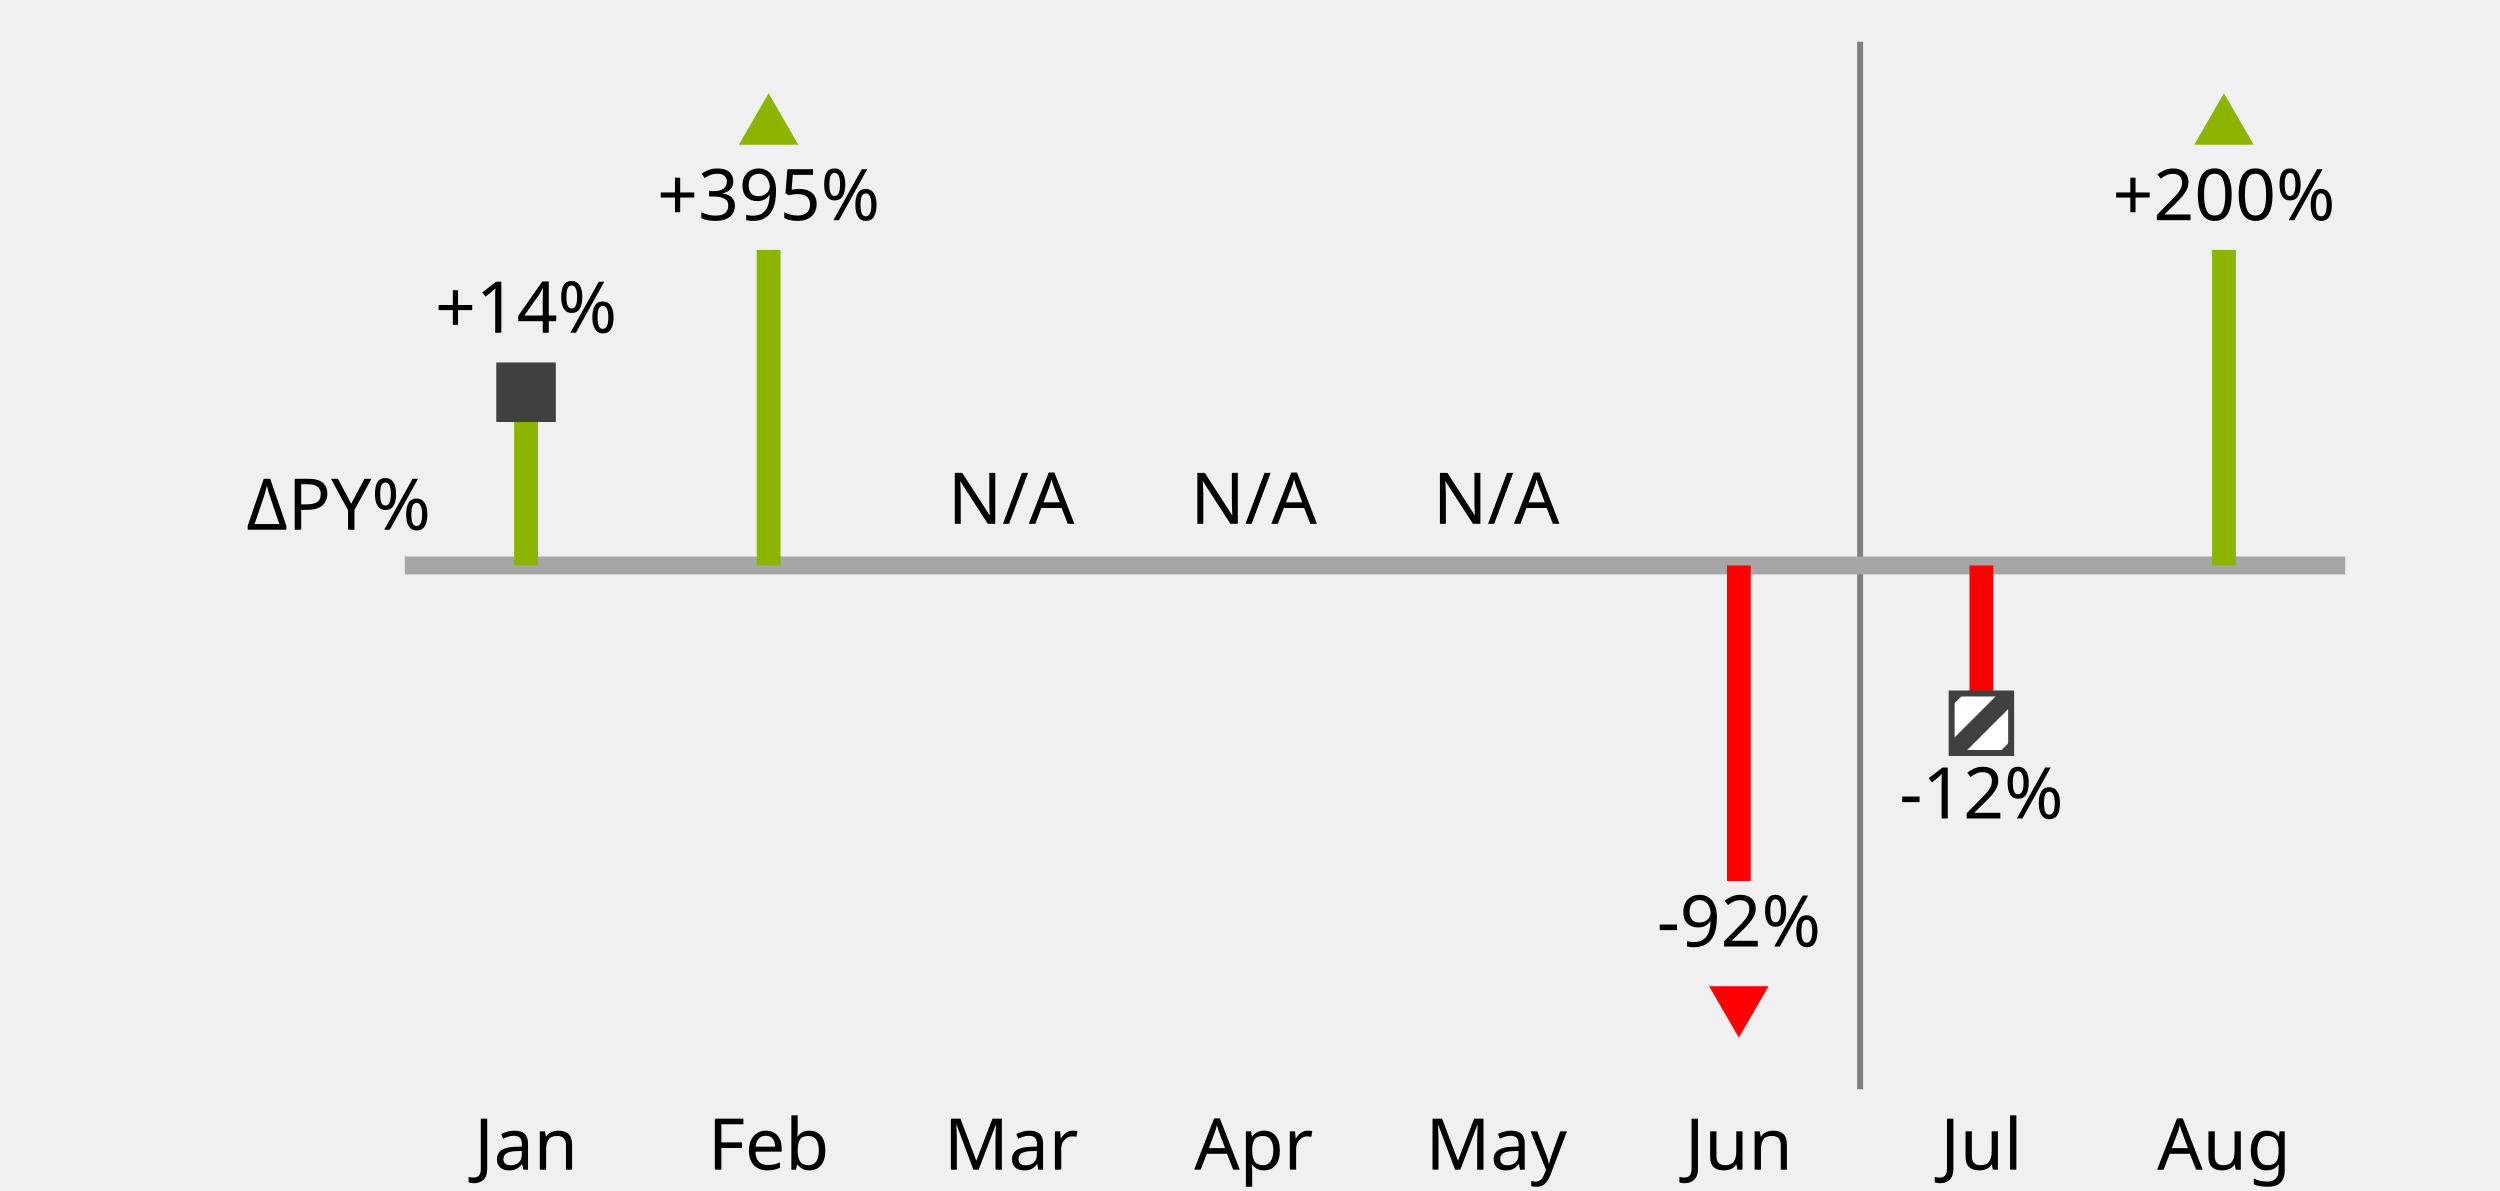
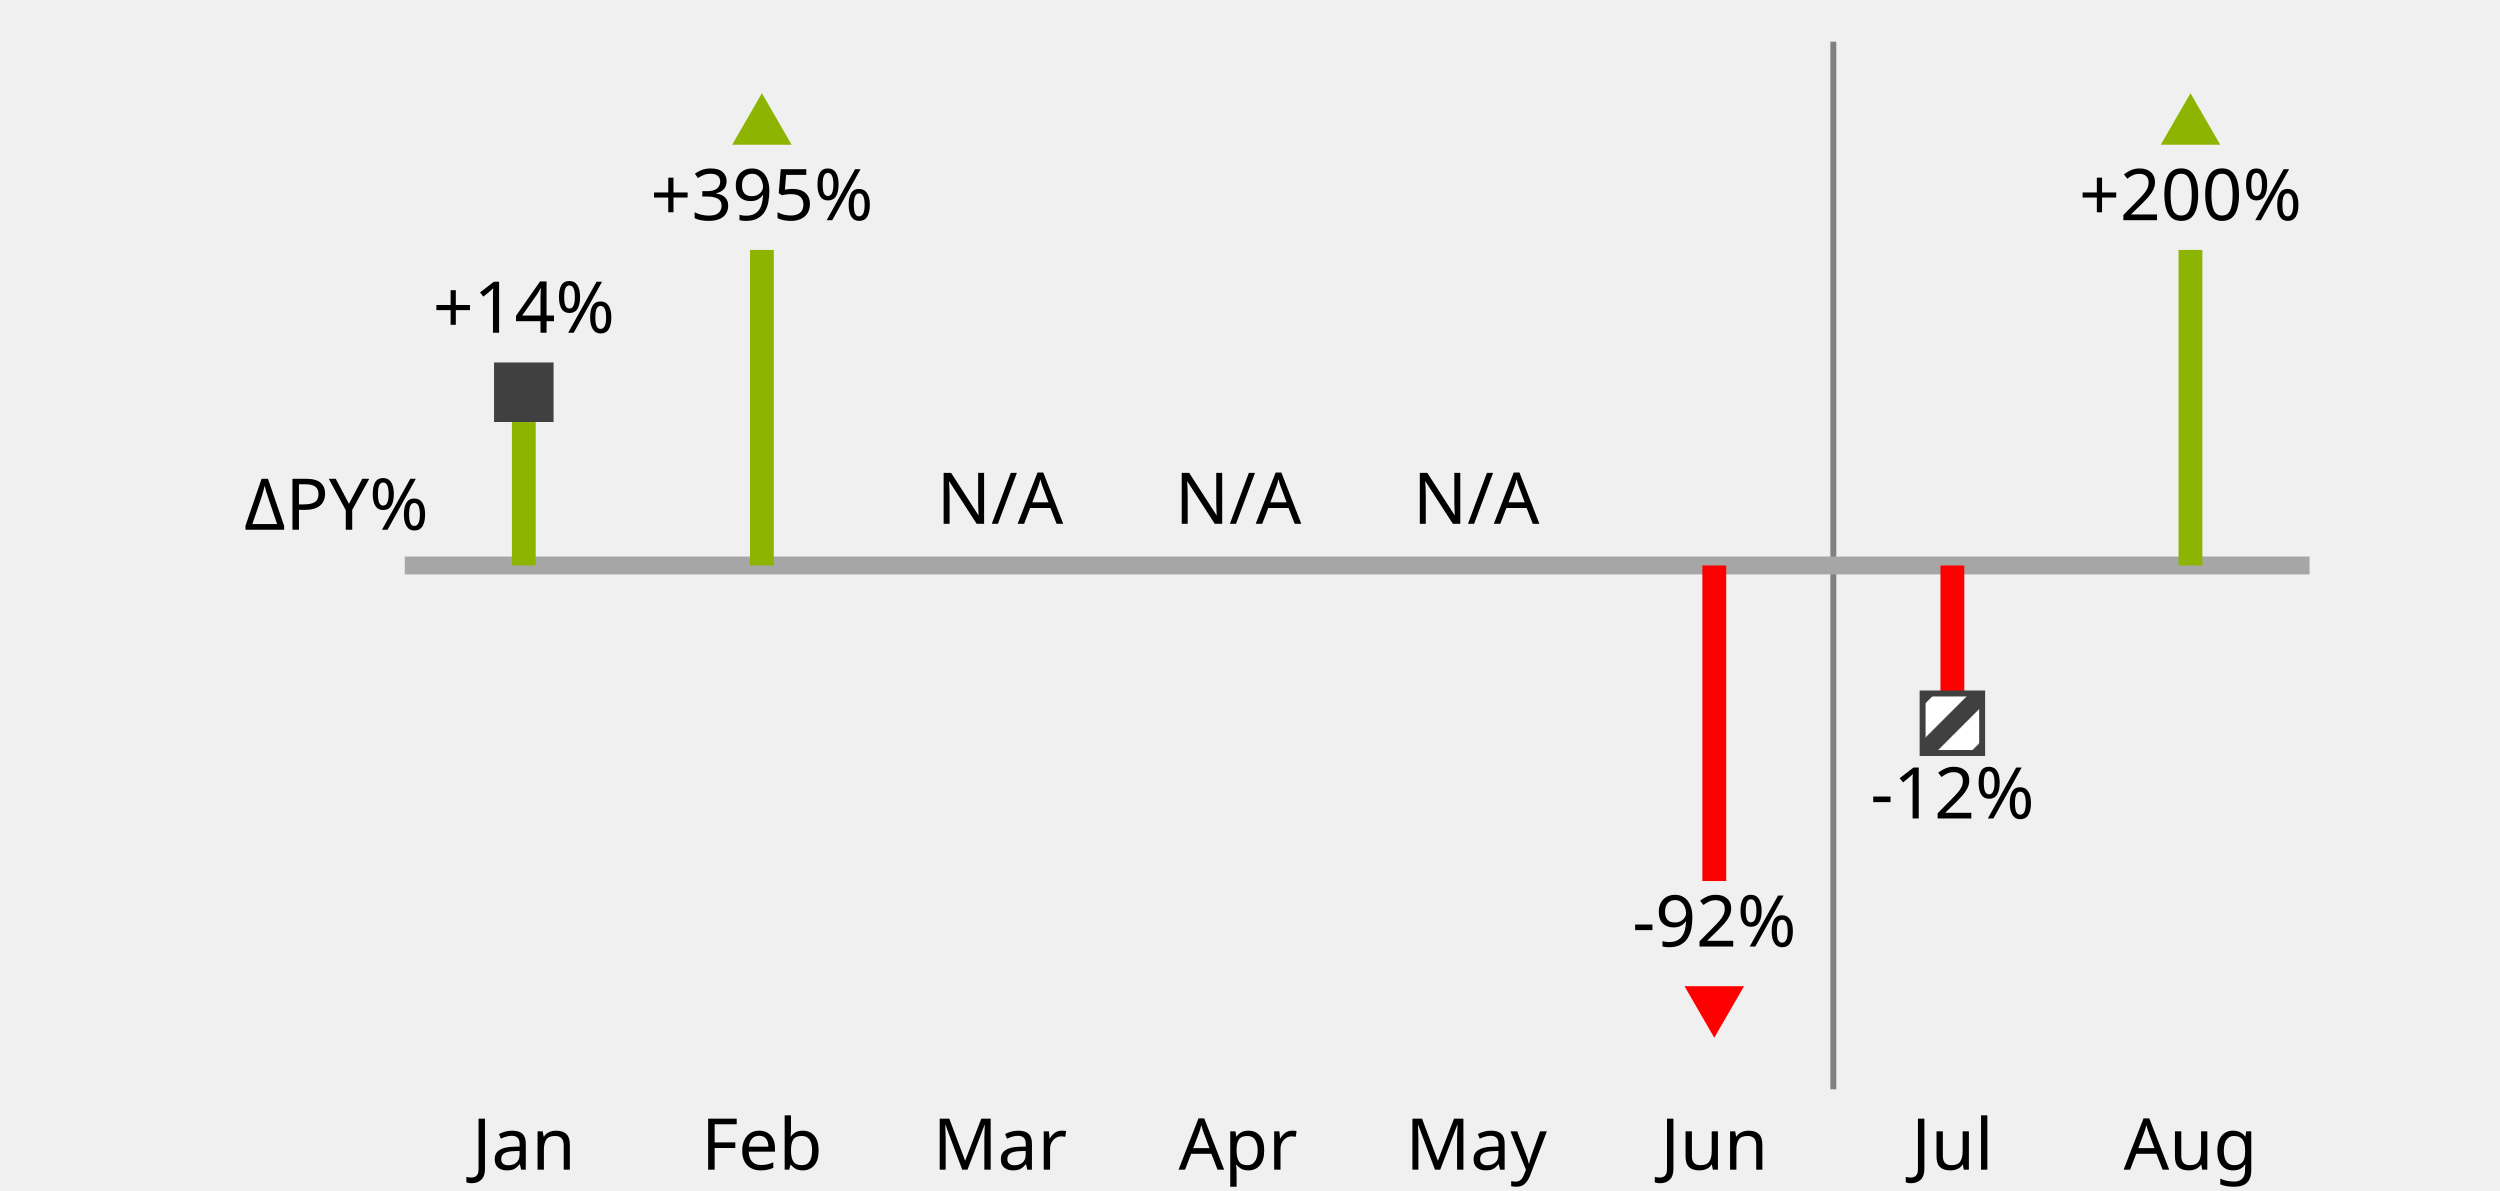
<svg xmlns="http://www.w3.org/2000/svg" version="1.1" class="marks" width="420" height="200" viewBox="0 0 420 200">
  <defs>
    <pattern id="pp-diagonal-stripe-3-404040-FFFFFF" patternUnits="userSpaceOnUse" width="10" height="10">
      <rect width="10" height="10" fill="#FFFFFF" />
      <path d="M-1,1 l2,-2 M0,10 l10,-10 M9,11 l2,-2" stroke="#404040" stroke-width="3" />
    </pattern>
  </defs>
  <g fill="none" stroke-miterlimit="4" transform="translate(68,7)">
    <g class="mark-group role-frame root" role="graphics-object" aria-roledescription="group mark container">
      <g transform="translate(0,0)">
-         <path class="background" aria-hidden="true" d="M0,0h326v176h-326Z" />
+         <path class="background" aria-hidden="true" d="M0,0h320v176h-320Z" />
        <g>
          <g class="mark-group role-axis" role="graphics-symbol" aria-roledescription="axis" aria-label="X-axis for a discrete scale with 8 values: Jan, Feb, Mar, Apr, May, ending with Aug">
            <g transform="translate(0.5,176.5)">
              <path class="background" aria-hidden="true" d="M0,0h0v0h0Z" pointer-events="none" />
              <g>
                <g class="mark-text role-axis-label" pointer-events="none">
-                   <text text-anchor="middle" transform="translate(19.875,13)" font-family="Segoe UI" font-size="12px" fill="#000000" opacity="1">Jan</text>
-                   <text text-anchor="middle" transform="translate(60.625,13)" font-family="Segoe UI" font-size="12px" fill="#000000" opacity="1">Feb</text>
-                   <text text-anchor="middle" transform="translate(101.375,13)" font-family="Segoe UI" font-size="12px" fill="#000000" opacity="1">Mar</text>
-                   <text text-anchor="middle" transform="translate(142.125,13)" font-family="Segoe UI" font-size="12px" fill="#000000" opacity="1">Apr</text>
-                   <text text-anchor="middle" transform="translate(182.875,13)" font-family="Segoe UI" font-size="12px" fill="#000000" opacity="1">May</text>
-                   <text text-anchor="middle" transform="translate(223.625,13)" font-family="Segoe UI" font-size="12px" fill="#000000" opacity="1">Jun</text>
-                   <text text-anchor="middle" transform="translate(264.375,13)" font-family="Segoe UI" font-size="12px" fill="#000000" opacity="1">Jul</text>
-                   <text text-anchor="middle" transform="translate(305.125,13)" font-family="Segoe UI" font-size="12px" fill="#000000" opacity="1">Aug</text>
+                   <text text-anchor="middle" transform="translate(19.5,13)" font-family="Segoe UI" font-size="12px" fill="#000000" opacity="1">Jan</text>
+                   <text text-anchor="middle" transform="translate(59.5,13)" font-family="Segoe UI" font-size="12px" fill="#000000" opacity="1">Feb</text>
+                   <text text-anchor="middle" transform="translate(99.5,13)" font-family="Segoe UI" font-size="12px" fill="#000000" opacity="1">Mar</text>
+                   <text text-anchor="middle" transform="translate(139.5,13)" font-family="Segoe UI" font-size="12px" fill="#000000" opacity="1">Apr</text>
+                   <text text-anchor="middle" transform="translate(179.5,13)" font-family="Segoe UI" font-size="12px" fill="#000000" opacity="1">May</text>
+                   <text text-anchor="middle" transform="translate(219.5,13)" font-family="Segoe UI" font-size="12px" fill="#000000" opacity="1">Jun</text>
+                   <text text-anchor="middle" transform="translate(259.5,13)" font-family="Segoe UI" font-size="12px" fill="#000000" opacity="1">Jul</text>
+                   <text text-anchor="middle" transform="translate(299.5,13)" font-family="Segoe UI" font-size="12px" fill="#000000" opacity="1">Aug</text>
                </g>
              </g>
              <path class="foreground" aria-hidden="true" d="" pointer-events="none" display="none" />
            </g>
          </g>
          <g class="mark-symbol role-mark layer_0_marks" role="graphics-object" aria-roledescription="symbol mark container">
-             <path aria-label="Period: Jan" role="graphics-symbol" aria-roledescription="point" transform="translate(20.375,0)" d="M2.739,0A2.739,2.739,0,1,1,-2.739,0A2.739,2.739,0,1,1,2.739,0" stroke="#4c78a8" stroke-width="2" opacity="0" />
-             <path aria-label="Period: Feb" role="graphics-symbol" aria-roledescription="point" transform="translate(61.125,0)" d="M2.739,0A2.739,2.739,0,1,1,-2.739,0A2.739,2.739,0,1,1,2.739,0" stroke="#4c78a8" stroke-width="2" opacity="0" />
-             <path aria-label="Period: Mar" role="graphics-symbol" aria-roledescription="point" transform="translate(101.875,0)" d="M2.739,0A2.739,2.739,0,1,1,-2.739,0A2.739,2.739,0,1,1,2.739,0" stroke="#4c78a8" stroke-width="2" opacity="0" />
-             <path aria-label="Period: Apr" role="graphics-symbol" aria-roledescription="point" transform="translate(142.625,0)" d="M2.739,0A2.739,2.739,0,1,1,-2.739,0A2.739,2.739,0,1,1,2.739,0" stroke="#4c78a8" stroke-width="2" opacity="0" />
-             <path aria-label="Period: May" role="graphics-symbol" aria-roledescription="point" transform="translate(183.375,0)" d="M2.739,0A2.739,2.739,0,1,1,-2.739,0A2.739,2.739,0,1,1,2.739,0" stroke="#4c78a8" stroke-width="2" opacity="0" />
-             <path aria-label="Period: Jun" role="graphics-symbol" aria-roledescription="point" transform="translate(224.125,0)" d="M2.739,0A2.739,2.739,0,1,1,-2.739,0A2.739,2.739,0,1,1,2.739,0" stroke="#4c78a8" stroke-width="2" opacity="0" />
-             <path aria-label="Period: Jul" role="graphics-symbol" aria-roledescription="point" transform="translate(264.875,0)" d="M2.739,0A2.739,2.739,0,1,1,-2.739,0A2.739,2.739,0,1,1,2.739,0" stroke="#4c78a8" stroke-width="2" opacity="0" />
-             <path aria-label="Period: Aug" role="graphics-symbol" aria-roledescription="point" transform="translate(305.625,0)" d="M2.739,0A2.739,2.739,0,1,1,-2.739,0A2.739,2.739,0,1,1,2.739,0" stroke="#4c78a8" stroke-width="2" opacity="0" />
+             <path aria-label="Period: Jan" role="graphics-symbol" aria-roledescription="point" transform="translate(20,0)" d="M2.739,0A2.739,2.739,0,1,1,-2.739,0A2.739,2.739,0,1,1,2.739,0" stroke="#4c78a8" stroke-width="2" opacity="0" />
+             <path aria-label="Period: Feb" role="graphics-symbol" aria-roledescription="point" transform="translate(60,0)" d="M2.739,0A2.739,2.739,0,1,1,-2.739,0A2.739,2.739,0,1,1,2.739,0" stroke="#4c78a8" stroke-width="2" opacity="0" />
+             <path aria-label="Period: Mar" role="graphics-symbol" aria-roledescription="point" transform="translate(100,0)" d="M2.739,0A2.739,2.739,0,1,1,-2.739,0A2.739,2.739,0,1,1,2.739,0" stroke="#4c78a8" stroke-width="2" opacity="0" />
+             <path aria-label="Period: Apr" role="graphics-symbol" aria-roledescription="point" transform="translate(140,0)" d="M2.739,0A2.739,2.739,0,1,1,-2.739,0A2.739,2.739,0,1,1,2.739,0" stroke="#4c78a8" stroke-width="2" opacity="0" />
+             <path aria-label="Period: May" role="graphics-symbol" aria-roledescription="point" transform="translate(180,0)" d="M2.739,0A2.739,2.739,0,1,1,-2.739,0A2.739,2.739,0,1,1,2.739,0" stroke="#4c78a8" stroke-width="2" opacity="0" />
+             <path aria-label="Period: Jun" role="graphics-symbol" aria-roledescription="point" transform="translate(220,0)" d="M2.739,0A2.739,2.739,0,1,1,-2.739,0A2.739,2.739,0,1,1,2.739,0" stroke="#4c78a8" stroke-width="2" opacity="0" />
+             <path aria-label="Period: Jul" role="graphics-symbol" aria-roledescription="point" transform="translate(260,0)" d="M2.739,0A2.739,2.739,0,1,1,-2.739,0A2.739,2.739,0,1,1,2.739,0" stroke="#4c78a8" stroke-width="2" opacity="0" />
+             <path aria-label="Period: Aug" role="graphics-symbol" aria-roledescription="point" transform="translate(300,0)" d="M2.739,0A2.739,2.739,0,1,1,-2.739,0A2.739,2.739,0,1,1,2.739,0" stroke="#4c78a8" stroke-width="2" opacity="0" />
          </g>
          <g class="mark-symbol role-mark layer_1_marks" role="graphics-object" aria-roledescription="symbol mark container">
-             <path aria-label="Period: Jan" role="graphics-symbol" aria-roledescription="point" transform="translate(20.375,176)" d="M2.739,0A2.739,2.739,0,1,1,-2.739,0A2.739,2.739,0,1,1,2.739,0" stroke="#4c78a8" stroke-width="2" opacity="0" />
-             <path aria-label="Period: Feb" role="graphics-symbol" aria-roledescription="point" transform="translate(61.125,176)" d="M2.739,0A2.739,2.739,0,1,1,-2.739,0A2.739,2.739,0,1,1,2.739,0" stroke="#4c78a8" stroke-width="2" opacity="0" />
-             <path aria-label="Period: Mar" role="graphics-symbol" aria-roledescription="point" transform="translate(101.875,176)" d="M2.739,0A2.739,2.739,0,1,1,-2.739,0A2.739,2.739,0,1,1,2.739,0" stroke="#4c78a8" stroke-width="2" opacity="0" />
-             <path aria-label="Period: Apr" role="graphics-symbol" aria-roledescription="point" transform="translate(142.625,176)" d="M2.739,0A2.739,2.739,0,1,1,-2.739,0A2.739,2.739,0,1,1,2.739,0" stroke="#4c78a8" stroke-width="2" opacity="0" />
-             <path aria-label="Period: May" role="graphics-symbol" aria-roledescription="point" transform="translate(183.375,176)" d="M2.739,0A2.739,2.739,0,1,1,-2.739,0A2.739,2.739,0,1,1,2.739,0" stroke="#4c78a8" stroke-width="2" opacity="0" />
-             <path aria-label="Period: Jun" role="graphics-symbol" aria-roledescription="point" transform="translate(224.125,176)" d="M2.739,0A2.739,2.739,0,1,1,-2.739,0A2.739,2.739,0,1,1,2.739,0" stroke="#4c78a8" stroke-width="2" opacity="0" />
-             <path aria-label="Period: Jul" role="graphics-symbol" aria-roledescription="point" transform="translate(264.875,176)" d="M2.739,0A2.739,2.739,0,1,1,-2.739,0A2.739,2.739,0,1,1,2.739,0" stroke="#4c78a8" stroke-width="2" opacity="0" />
-             <path aria-label="Period: Aug" role="graphics-symbol" aria-roledescription="point" transform="translate(305.625,176)" d="M2.739,0A2.739,2.739,0,1,1,-2.739,0A2.739,2.739,0,1,1,2.739,0" stroke="#4c78a8" stroke-width="2" opacity="0" />
+             <path aria-label="Period: Jan" role="graphics-symbol" aria-roledescription="point" transform="translate(20,176)" d="M2.739,0A2.739,2.739,0,1,1,-2.739,0A2.739,2.739,0,1,1,2.739,0" stroke="#4c78a8" stroke-width="2" opacity="0" />
+             <path aria-label="Period: Feb" role="graphics-symbol" aria-roledescription="point" transform="translate(60,176)" d="M2.739,0A2.739,2.739,0,1,1,-2.739,0A2.739,2.739,0,1,1,2.739,0" stroke="#4c78a8" stroke-width="2" opacity="0" />
+             <path aria-label="Period: Mar" role="graphics-symbol" aria-roledescription="point" transform="translate(100,176)" d="M2.739,0A2.739,2.739,0,1,1,-2.739,0A2.739,2.739,0,1,1,2.739,0" stroke="#4c78a8" stroke-width="2" opacity="0" />
+             <path aria-label="Period: Apr" role="graphics-symbol" aria-roledescription="point" transform="translate(140,176)" d="M2.739,0A2.739,2.739,0,1,1,-2.739,0A2.739,2.739,0,1,1,2.739,0" stroke="#4c78a8" stroke-width="2" opacity="0" />
+             <path aria-label="Period: May" role="graphics-symbol" aria-roledescription="point" transform="translate(180,176)" d="M2.739,0A2.739,2.739,0,1,1,-2.739,0A2.739,2.739,0,1,1,2.739,0" stroke="#4c78a8" stroke-width="2" opacity="0" />
+             <path aria-label="Period: Jun" role="graphics-symbol" aria-roledescription="point" transform="translate(220,176)" d="M2.739,0A2.739,2.739,0,1,1,-2.739,0A2.739,2.739,0,1,1,2.739,0" stroke="#4c78a8" stroke-width="2" opacity="0" />
+             <path aria-label="Period: Jul" role="graphics-symbol" aria-roledescription="point" transform="translate(260,176)" d="M2.739,0A2.739,2.739,0,1,1,-2.739,0A2.739,2.739,0,1,1,2.739,0" stroke="#4c78a8" stroke-width="2" opacity="0" />
+             <path aria-label="Period: Aug" role="graphics-symbol" aria-roledescription="point" transform="translate(300,176)" d="M2.739,0A2.739,2.739,0,1,1,-2.739,0A2.739,2.739,0,1,1,2.739,0" stroke="#4c78a8" stroke-width="2" opacity="0" />
          </g>
          <g class="mark-rect role-mark layer_2_marks" role="graphics-object" aria-roledescription="rect mark container">
-             <path aria-label="Period: Jan" role="graphics-symbol" aria-roledescription="bar" d="M0,0h40.75v176h-40.75Z" opacity="1" />
-             <path aria-label="Period: Feb" role="graphics-symbol" aria-roledescription="bar" d="M40.75,0h40.75v176h-40.75Z" opacity="1" />
-             <path aria-label="Period: Mar" role="graphics-symbol" aria-roledescription="bar" d="M81.5,0h40.75v176h-40.75Z" opacity="1" />
-             <path aria-label="Period: Apr" role="graphics-symbol" aria-roledescription="bar" d="M122.25,0h40.75v176h-40.75Z" opacity="1" />
-             <path aria-label="Period: May" role="graphics-symbol" aria-roledescription="bar" d="M163,0h40.75v176h-40.75Z" opacity="1" />
-             <path aria-label="Period: Jun" role="graphics-symbol" aria-roledescription="bar" d="M203.75,0h40.75v176h-40.75Z" opacity="1" />
-             <path aria-label="Period: Jul" role="graphics-symbol" aria-roledescription="bar" d="M244.5,0h40.75v176h-40.75Z" opacity="1" />
-             <path aria-label="Period: Aug" role="graphics-symbol" aria-roledescription="bar" d="M285.25,0h40.75v176h-40.75Z" opacity="1" />
+             <path aria-label="Period: Jan" role="graphics-symbol" aria-roledescription="bar" d="M-3.552713678800501e-15,0h40v176h-40Z" opacity="1" />
+             <path aria-label="Period: Feb" role="graphics-symbol" aria-roledescription="bar" d="M40,0h40v176h-40Z" opacity="1" />
+             <path aria-label="Period: Mar" role="graphics-symbol" aria-roledescription="bar" d="M80,0h40v176h-40Z" opacity="1" />
+             <path aria-label="Period: Apr" role="graphics-symbol" aria-roledescription="bar" d="M120,0h40v176h-40Z" opacity="1" />
+             <path aria-label="Period: May" role="graphics-symbol" aria-roledescription="bar" d="M160,0h40v176h-40Z" opacity="1" />
+             <path aria-label="Period: Jun" role="graphics-symbol" aria-roledescription="bar" d="M200,0h40v176h-40Z" opacity="1" />
+             <path aria-label="Period: Jul" role="graphics-symbol" aria-roledescription="bar" d="M240,0h40v176h-40Z" opacity="1" />
+             <path aria-label="Period: Aug" role="graphics-symbol" aria-roledescription="bar" d="M280,0h40v176h-40Z" opacity="1" />
          </g>
          <g class="mark-rule role-mark layer_3_marks" role="graphics-object" aria-roledescription="rule mark container">
-             <line aria-label="Period: Jul" role="graphics-symbol" aria-roledescription="rule mark" transform="translate(244.5,0)" x2="0" y2="176" stroke="#808080" stroke-width="1" />
+             <line aria-label="Period: Jul" role="graphics-symbol" aria-roledescription="rule mark" transform="translate(240,0)" x2="0" y2="176" stroke="#808080" stroke-width="1" />
          </g>
          <g class="mark-rule role-mark layer_4_marks" role="graphics-symbol" aria-roledescription="rule mark container">
-             <line transform="translate(0,88)" x2="326" y2="0" stroke="#A6A6A6" stroke-width="3" />
+             <line transform="translate(0,88)" x2="320" y2="0" stroke="#A6A6A6" stroke-width="3" />
          </g>
          <g class="mark-rule role-mark layer_5_marks" role="graphics-symbol" aria-roledescription="rule mark container" />
          <g class="mark-rule role-mark layer_6_marks" role="graphics-symbol" aria-roledescription="rule mark container" />
          <g class="mark-rule role-mark layer_7_marks" role="graphics-object" aria-roledescription="rule mark container">
-             <line aria-label="Period: Jan; Δ%: +14%" role="graphics-symbol" aria-roledescription="rule mark" transform="translate(20.375,58.89535)" x2="0" y2="29.105" stroke="#8CB400" stroke-width="4" stroke-linecap="butt" opacity="1" />
-             <line aria-label="Period: Feb; Δ%: +395%" role="graphics-symbol" aria-roledescription="rule mark" transform="translate(61.125,34.98795)" x2="0" y2="53.012" stroke="#8CB400" stroke-width="4" stroke-linecap="butt" opacity="1" />
-             <line aria-label="Period: Jun; Δ%: -92%" role="graphics-symbol" aria-roledescription="rule mark" transform="translate(224.125,141.012)" x2="0" y2="-53.012" stroke="#FF0000" stroke-width="4" stroke-linecap="butt" opacity="1" />
-             <line aria-label="Period: Jul; Δ%: -12%" role="graphics-symbol" aria-roledescription="rule mark" transform="translate(264.875,114.506)" x2="0" y2="-26.506" stroke="#FF0000" stroke-width="4" stroke-linecap="butt" opacity="1" />
-             <line aria-label="Period: Aug; Δ%: +200%" role="graphics-symbol" aria-roledescription="rule mark" transform="translate(305.625,34.98795)" x2="0" y2="53.012" stroke="#8CB400" stroke-width="4" stroke-linecap="butt" opacity="1" />
+             <line aria-label="Period: Jan; Δ%: +14%" role="graphics-symbol" aria-roledescription="rule mark" transform="translate(20,58.89535)" x2="0" y2="29.105" stroke="#8CB400" stroke-width="4" stroke-linecap="butt" opacity="1" />
+             <line aria-label="Period: Feb; Δ%: +395%" role="graphics-symbol" aria-roledescription="rule mark" transform="translate(60,34.98795)" x2="0" y2="53.012" stroke="#8CB400" stroke-width="4" stroke-linecap="butt" opacity="1" />
+             <line aria-label="Period: Jun; Δ%: -92%" role="graphics-symbol" aria-roledescription="rule mark" transform="translate(220,141.012)" x2="0" y2="-53.012" stroke="#FF0000" stroke-width="4" stroke-linecap="butt" opacity="1" />
+             <line aria-label="Period: Jul; Δ%: -12%" role="graphics-symbol" aria-roledescription="rule mark" transform="translate(260,114.506)" x2="0" y2="-26.506" stroke="#FF0000" stroke-width="4" stroke-linecap="butt" opacity="1" />
+             <line aria-label="Period: Aug; Δ%: +200%" role="graphics-symbol" aria-roledescription="rule mark" transform="translate(300,34.98795)" x2="0" y2="53.012" stroke="#8CB400" stroke-width="4" stroke-linecap="butt" opacity="1" />
          </g>
          <g class="mark-symbol role-mark layer_8_marks" role="graphics-object" aria-roledescription="symbol mark container">
-             <path aria-label="Period: Jul" role="graphics-symbol" aria-roledescription="square" transform="translate(264.875,114.506)" d="M-5,-5h10v10h-10Z" fill="#FFFFFF" stroke-width="2" opacity="1" />
+             <path aria-label="Period: Jul" role="graphics-symbol" aria-roledescription="square" transform="translate(260,114.506)" d="M-5,-5h10v10h-10Z" fill="#FFFFFF" stroke-width="2" opacity="1" />
          </g>
          <g class="mark-symbol role-mark layer_9_marks" role="graphics-object" aria-roledescription="symbol mark container">
-             <path aria-label="Period: Jan" role="graphics-symbol" aria-roledescription="square" transform="translate(20.375,58.89535)" d="M-5,-5h10v10h-10Z" fill="#404040" stroke-width="1" opacity="1" />
-             <path aria-label="Period: Jul" role="graphics-symbol" aria-roledescription="square" transform="translate(264.875,114.506)" d="M-5,-5h10v10h-10Z" fill="url(#pp-diagonal-stripe-3-404040-FFFFFF)" stroke="#404040" stroke-width="1" opacity="1" />
+             <path aria-label="Period: Jan" role="graphics-symbol" aria-roledescription="square" transform="translate(20,58.89535)" d="M-5,-5h10v10h-10Z" fill="#404040" stroke-width="1" opacity="1" />
+             <path aria-label="Period: Jul" role="graphics-symbol" aria-roledescription="square" transform="translate(260,114.506)" d="M-5,-5h10v10h-10Z" fill="url(#pp-diagonal-stripe-3-404040-FFFFFF)" stroke="#404040" stroke-width="1" opacity="1" />
          </g>
          <g class="mark-text role-mark layer_10_marks" role="graphics-object" aria-roledescription="text mark container">
-             <text aria-label="Period: Jan" role="graphics-symbol" aria-roledescription="text mark" text-anchor="middle" transform="translate(20.375,48.89535)" font-family="Segoe UI" font-size="12px" fill="#000000">+14%</text>
-             <text aria-label="Period: Feb" role="graphics-symbol" aria-roledescription="text mark" text-anchor="middle" transform="translate(61.125,29.98795)" font-family="Segoe UI" font-size="12px" fill="#000000">+395%</text>
-             <text aria-label="Period: Mar" role="graphics-symbol" aria-roledescription="text mark" text-anchor="middle" transform="translate(101.875,81)" font-family="Segoe UI" font-size="12px" fill="#000000">N/A</text>
-             <text aria-label="Period: Apr" role="graphics-symbol" aria-roledescription="text mark" text-anchor="middle" transform="translate(142.625,81)" font-family="Segoe UI" font-size="12px" fill="#000000">N/A</text>
-             <text aria-label="Period: May" role="graphics-symbol" aria-roledescription="text mark" text-anchor="middle" transform="translate(183.375,81)" font-family="Segoe UI" font-size="12px" fill="#000000">N/A</text>
-             <text aria-label="Period: Jun" role="graphics-symbol" aria-roledescription="text mark" text-anchor="middle" transform="translate(224.125,152.012)" font-family="Segoe UI" font-size="12px" fill="#000000">-92%</text>
-             <text aria-label="Period: Jul" role="graphics-symbol" aria-roledescription="text mark" text-anchor="middle" transform="translate(264.875,130.506)" font-family="Segoe UI" font-size="12px" fill="#000000">-12%</text>
-             <text aria-label="Period: Aug" role="graphics-symbol" aria-roledescription="text mark" text-anchor="middle" transform="translate(305.625,29.98795)" font-family="Segoe UI" font-size="12px" fill="#000000">+200%</text>
+             <text aria-label="Period: Jan" role="graphics-symbol" aria-roledescription="text mark" text-anchor="middle" transform="translate(20,48.89535)" font-family="Segoe UI" font-size="12px" fill="#000000">+14%</text>
+             <text aria-label="Period: Feb" role="graphics-symbol" aria-roledescription="text mark" text-anchor="middle" transform="translate(60,29.98795)" font-family="Segoe UI" font-size="12px" fill="#000000">+395%</text>
+             <text aria-label="Period: Mar" role="graphics-symbol" aria-roledescription="text mark" text-anchor="middle" transform="translate(100,81)" font-family="Segoe UI" font-size="12px" fill="#000000">N/A</text>
+             <text aria-label="Period: Apr" role="graphics-symbol" aria-roledescription="text mark" text-anchor="middle" transform="translate(140,81)" font-family="Segoe UI" font-size="12px" fill="#000000">N/A</text>
+             <text aria-label="Period: May" role="graphics-symbol" aria-roledescription="text mark" text-anchor="middle" transform="translate(180,81)" font-family="Segoe UI" font-size="12px" fill="#000000">N/A</text>
+             <text aria-label="Period: Jun" role="graphics-symbol" aria-roledescription="text mark" text-anchor="middle" transform="translate(220,152.012)" font-family="Segoe UI" font-size="12px" fill="#000000">-92%</text>
+             <text aria-label="Period: Jul" role="graphics-symbol" aria-roledescription="text mark" text-anchor="middle" transform="translate(260,130.506)" font-family="Segoe UI" font-size="12px" fill="#000000">-12%</text>
+             <text aria-label="Period: Aug" role="graphics-symbol" aria-roledescription="text mark" text-anchor="middle" transform="translate(300,29.98795)" font-family="Segoe UI" font-size="12px" fill="#000000">+200%</text>
          </g>
          <g class="mark-symbol role-mark layer_11_marks" role="graphics-object" aria-roledescription="symbol mark container">
-             <path aria-label="Period: Feb" role="graphics-symbol" aria-roledescription="point" transform="translate(61.125,12.98795)" d="M0,-4.33L-5,4.33L5,4.33Z" fill="#8CB400" stroke-width="2" opacity="1" />
-             <path aria-label="Period: Jun" role="graphics-symbol" aria-roledescription="point" transform="translate(224.125,163.012)" d="M0,4.33L-5,-4.33L5,-4.33Z" fill="#FF0000" stroke-width="2" opacity="1" />
-             <path aria-label="Period: Aug" role="graphics-symbol" aria-roledescription="point" transform="translate(305.625,12.98795)" d="M0,-4.33L-5,4.33L5,4.33Z" fill="#8CB400" stroke-width="2" opacity="1" />
+             <path aria-label="Period: Feb" role="graphics-symbol" aria-roledescription="point" transform="translate(60,12.98795)" d="M0,-4.33L-5,4.33L5,4.33Z" fill="#8CB400" stroke-width="2" opacity="1" />
+             <path aria-label="Period: Jun" role="graphics-symbol" aria-roledescription="point" transform="translate(220,163.012)" d="M0,4.33L-5,-4.33L5,-4.33Z" fill="#FF0000" stroke-width="2" opacity="1" />
+             <path aria-label="Period: Aug" role="graphics-symbol" aria-roledescription="point" transform="translate(300,12.98795)" d="M0,-4.33L-5,4.33L5,4.33Z" fill="#8CB400" stroke-width="2" opacity="1" />
          </g>
          <g class="mark-text role-mark layer_12_marks" role="graphics-object" aria-roledescription="text mark container">
-             <text aria-label="Period: Jan" role="graphics-symbol" aria-roledescription="text mark" text-anchor="end" transform="translate(4.3744,82)" font-family="Segoe UI" font-size="12px" fill="#000000">ΔPY%</text>
+             <text aria-label="Period: Jan" role="graphics-symbol" aria-roledescription="text mark" text-anchor="end" transform="translate(3.9994,82)" font-family="Segoe UI" font-size="12px" fill="#000000">ΔPY%</text>
          </g>
        </g>
        <path class="foreground" aria-hidden="true" d="" display="none" />
      </g>
    </g>
  </g>
</svg>
